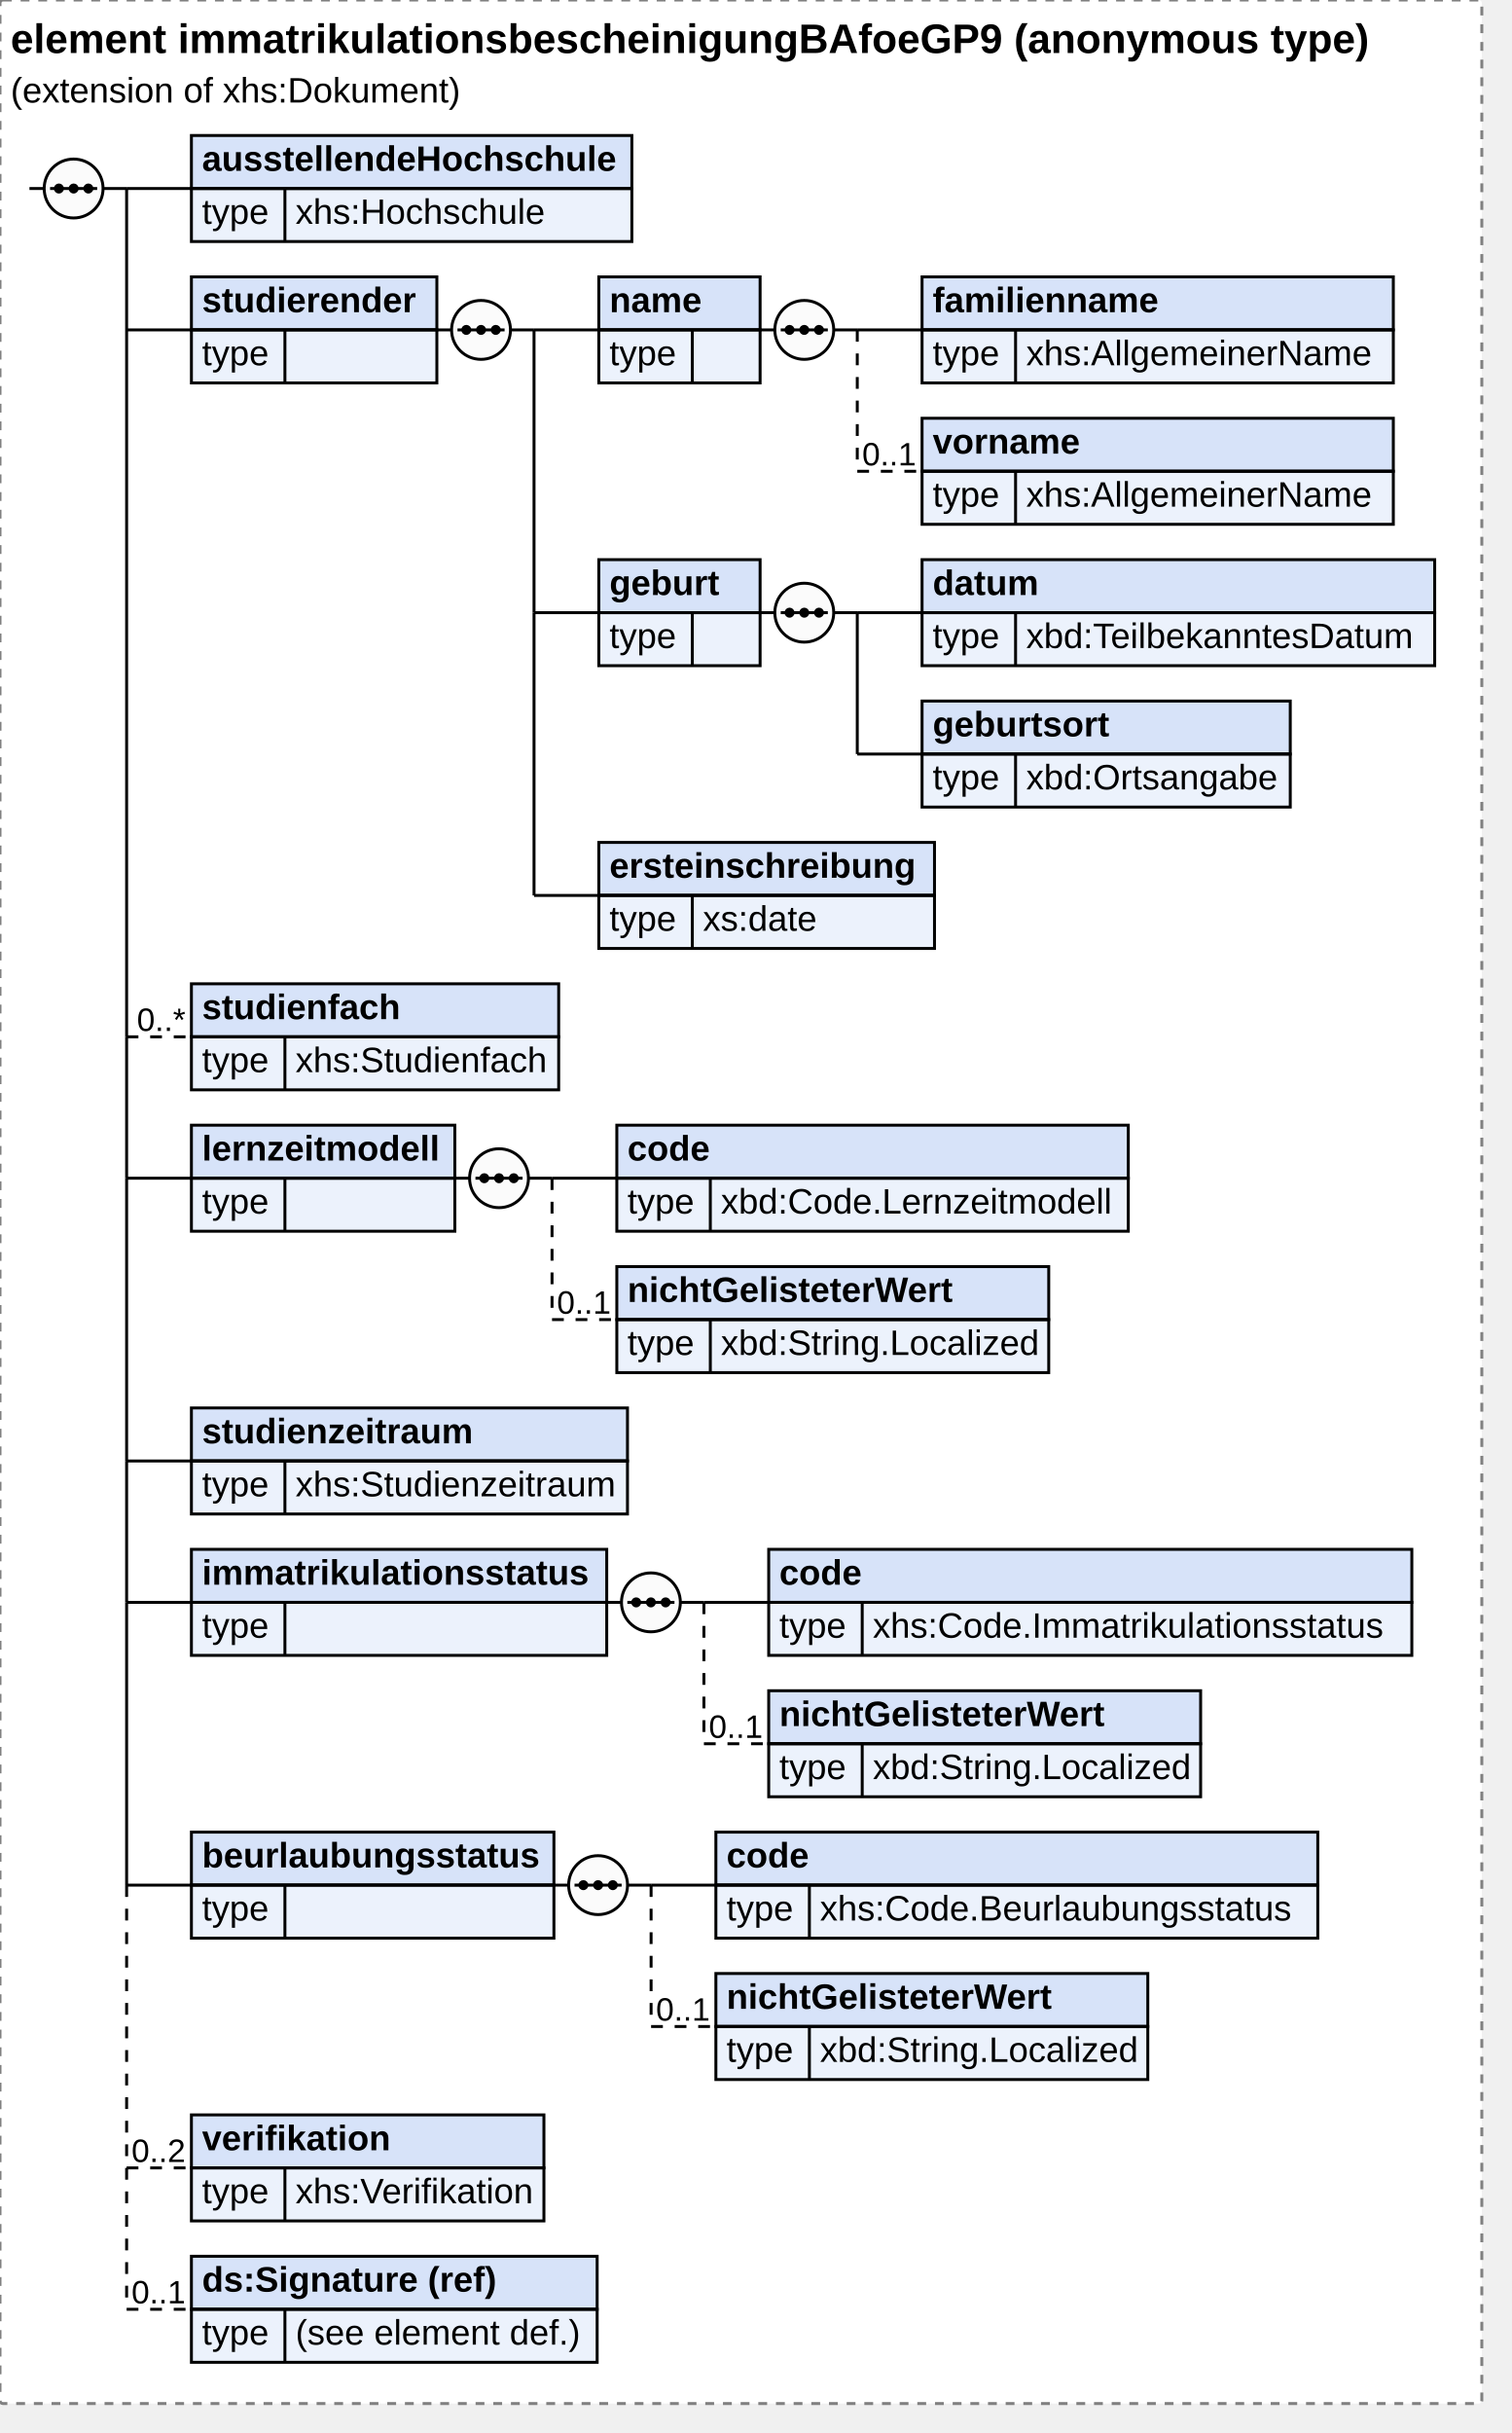
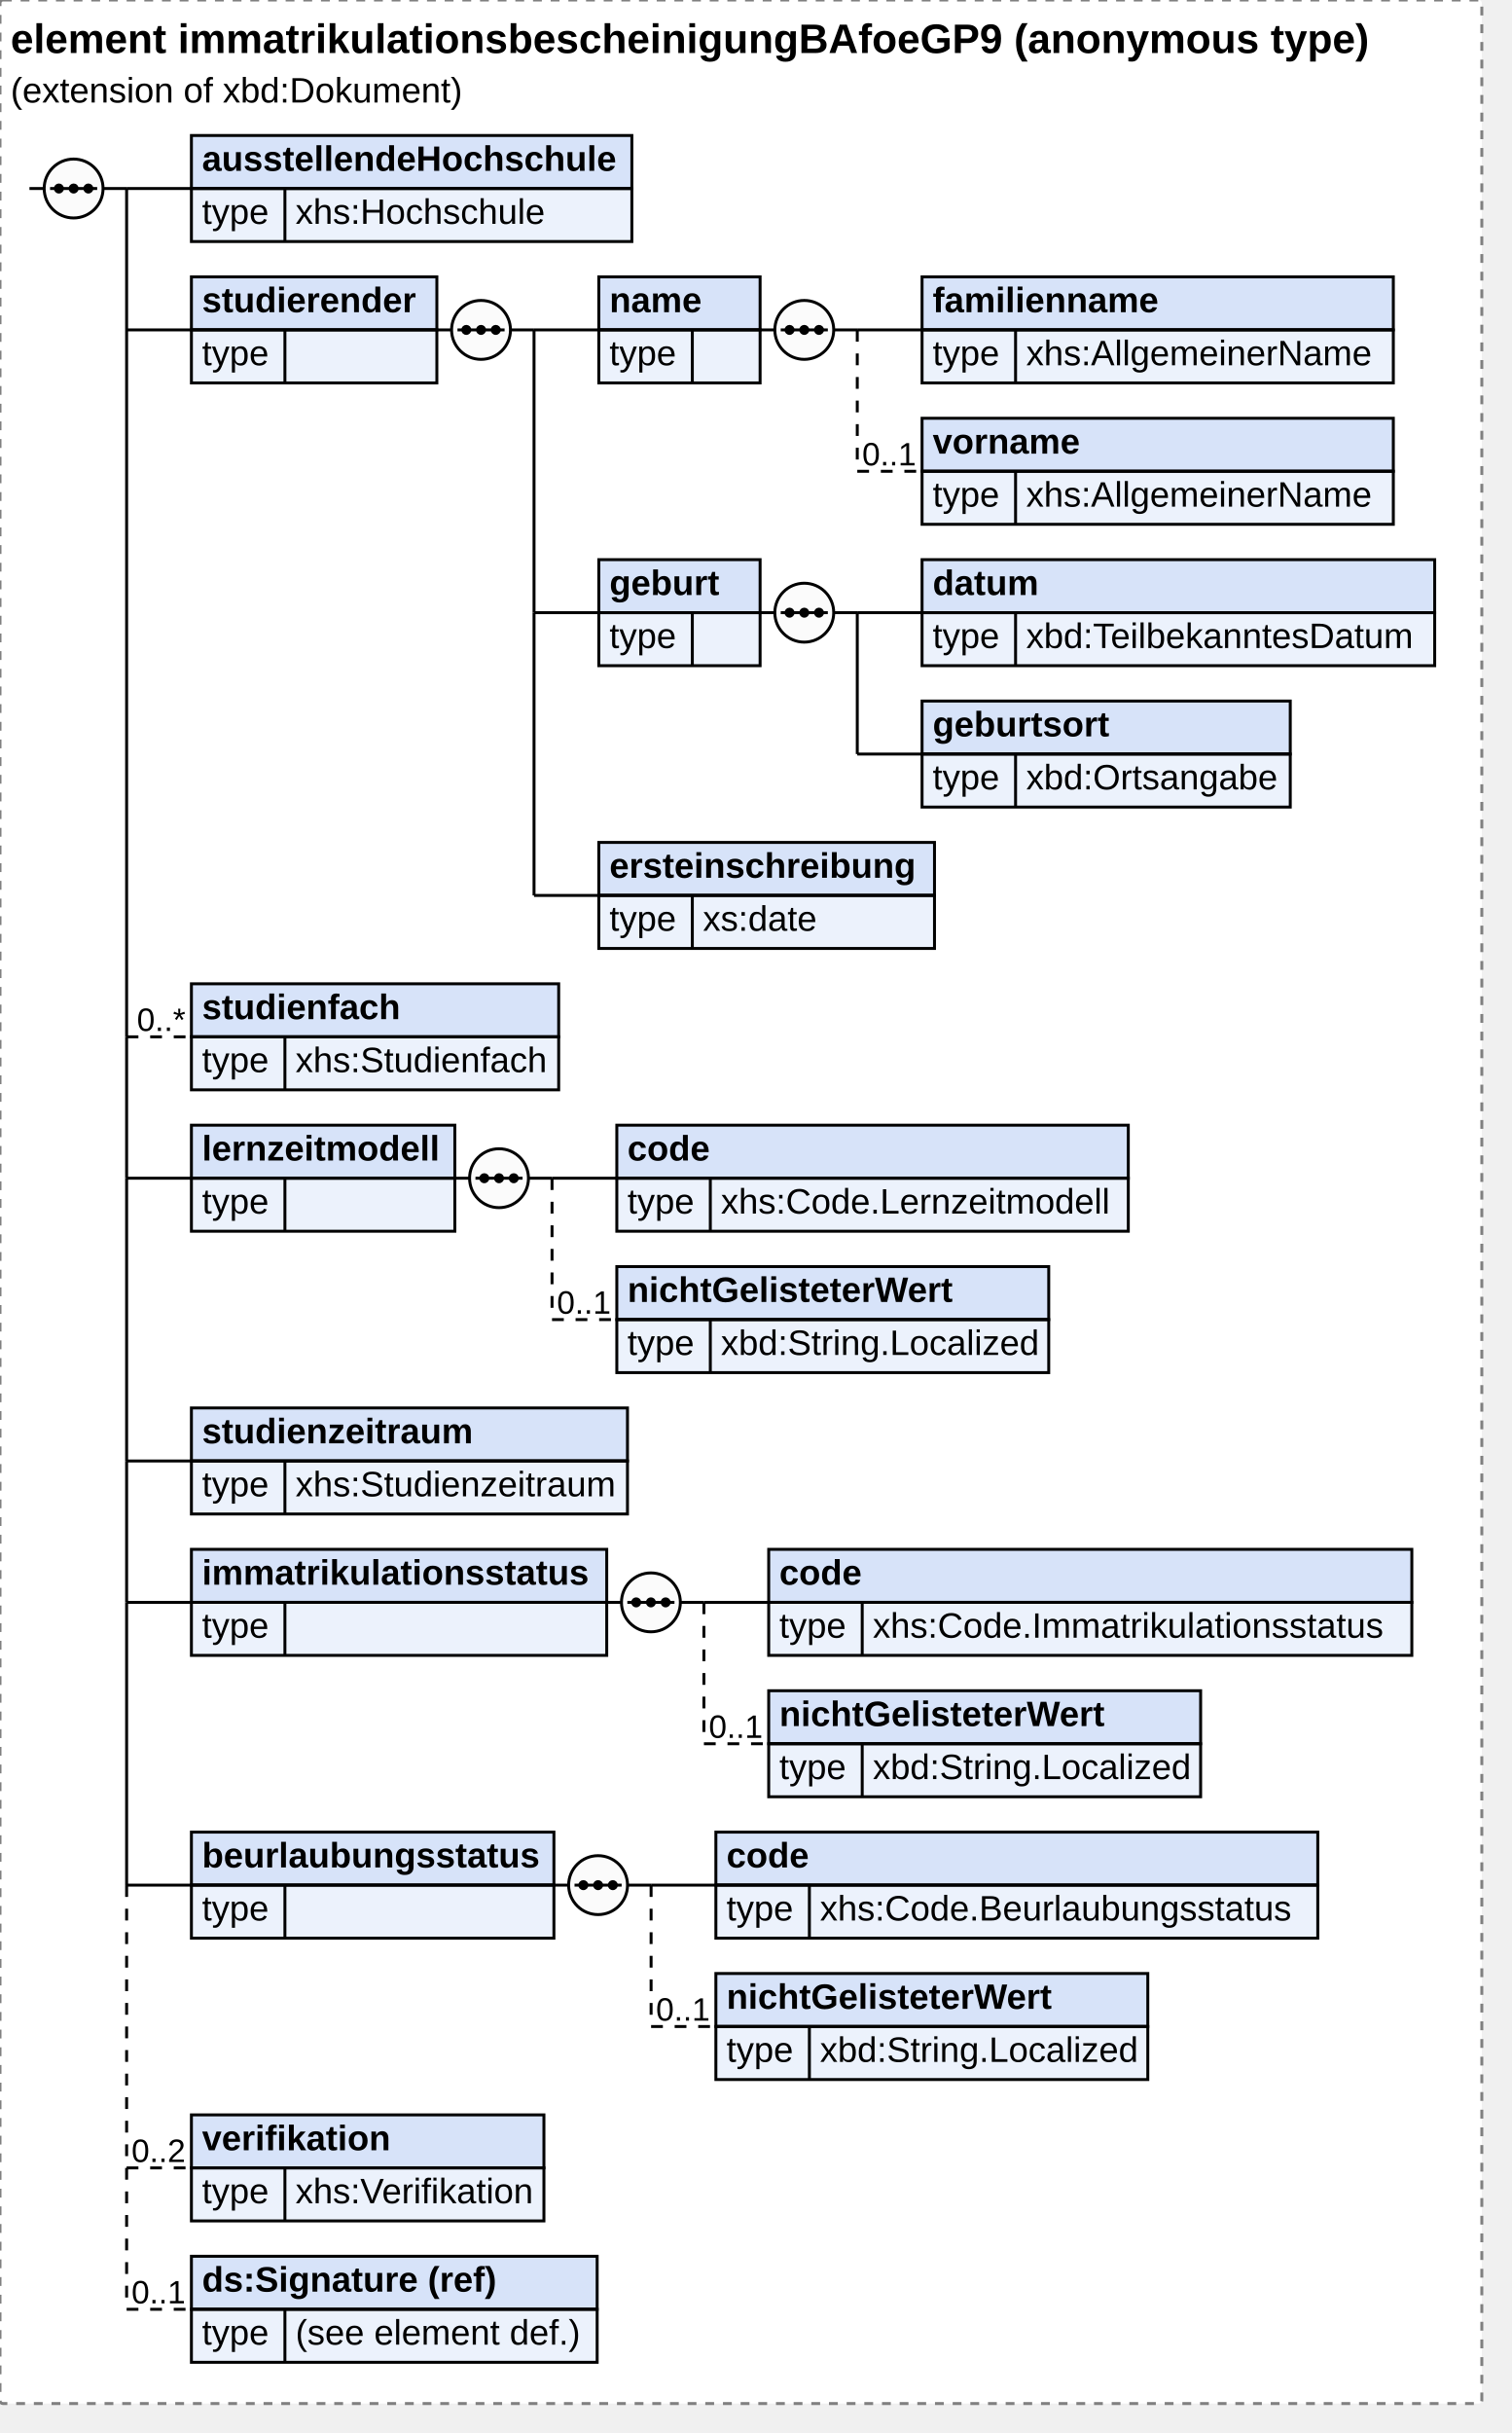
<svg xmlns="http://www.w3.org/2000/svg" width="513.191" height="826">
  <defs>
    <style type="text/css">
                        text {
                            font-family: 'Arial';
                            fill: black;
                        }
                        text.at {
                            font-family: 'Arial';
                            fill: rgb(242, 152, 0);
                        }
                        line {
                            stroke: black;
                        }
                        line.type-structure {
                            stroke: black;
                        }
                        line.type-structure-optional {
                            stroke: black;
                            stroke-dasharray: 4, 4;
                        }
                        rect.attribute-upper {
                            stroke: black;
                            fill: rgb(255, 239, 211);
                        }
                        rect.element-upper {
                            stroke: black;
                            fill: rgb(215, 227, 249);
                        }
                        rect.element-lower {
                            stroke: black;
                            fill: rgb(236, 242, 252);
                        }
                        a text {
                            fill: black;
                        } 
                    </style>
  </defs>
  <rect width="503.191" height="816" stroke-dasharray="3,3" rx="1" ry="1" style="stroke: grey;fill: white;" />
  <text font-size="14" x="3.6" y="18" font-weight="bold">element immatrikulationsbescheinigungBAfoeGP9 (anonymous type)</text>
-   <text font-size="12" x="3.6" y="34.8"> (extension of xhs:Dokument)</text>
+   <text font-size="12" x="3.6" y="34.8"> (extension of xbd:Dokument)</text>
  <g transform="translate(10,46)">
    <g transform="translate(55,0)">
      <rect width="149.566" height="18" class="element-upper" />
      <rect width="149.566" height="18" y="18" class="element-lower" />
      <text font-size="12" x="3.6" y="12" font-weight="bold">ausstellendeHochschule</text>
      <line x1="0" y1="18" x2="149.566" y2="18" />
      <text font-size="12" fill="grey" x="3.6" y="30">type</text>
      <line x1="31.753" y1="18" x2="31.753" y2="36" />
      <text font-size="12" x="35.353" y="30">xhs:Hochschule</text>
      <g transform="translate(149.5656,0)" />
    </g>
    <line x1="33" y1="18" x2="55" y2="18" class="type-structure-required" />
    <text font-size="11" fill="black" x="53" y="16" text-anchor="end" />
    <line x1="33" y1="18" x2="33" y2="18" class="type-structure-required" />
    <g transform="translate(55,48)">
      <rect width="83.347" height="18" class="element-upper" />
      <rect width="83.347" height="18" y="18" class="element-lower" />
      <text font-size="12" x="3.6" y="12" font-weight="bold">studierender</text>
      <line x1="0" y1="18" x2="83.347" y2="18" />
      <text font-size="12" fill="grey" x="3.6" y="30">type</text>
      <line x1="31.753" y1="18" x2="31.753" y2="36" />
      <g transform="translate(83.34687,0)">
        <g transform="translate(55,0)">
          <rect width="54.766" height="18" class="element-upper" />
          <rect width="54.766" height="18" y="18" class="element-lower" />
          <text font-size="12" x="3.6" y="12" font-weight="bold">name</text>
          <line x1="0" y1="18" x2="54.766" y2="18" />
          <text font-size="12" fill="grey" x="3.6" y="30">type</text>
          <line x1="31.753" y1="18" x2="31.753" y2="36" />
          <g transform="translate(54.76562,0)">
            <g transform="translate(55,0)">
              <rect width="160.031" height="18" class="element-upper" />
              <rect width="160.031" height="18" y="18" class="element-lower" />
              <text font-size="12" x="3.6" y="12" font-weight="bold">familienname</text>
              <line x1="0" y1="18" x2="160.031" y2="18" />
              <text font-size="12" fill="grey" x="3.6" y="30">type</text>
              <line x1="31.753" y1="18" x2="31.753" y2="36" />
              <text font-size="12" x="35.353" y="30">xhs:AllgemeinerName</text>
              <g transform="translate(160.0312,0)" />
            </g>
            <line x1="33" y1="18" x2="55" y2="18" class="type-structure-required" />
            <text font-size="11" fill="black" x="53" y="16" text-anchor="end" />
            <line x1="33" y1="18" x2="33" y2="18" class="type-structure-required" />
            <g transform="translate(55,48)">
              <rect width="160.031" height="18" class="element-upper" />
              <rect width="160.031" height="18" y="18" class="element-lower" />
              <text font-size="12" x="3.6" y="12" font-weight="bold">vorname</text>
              <line x1="0" y1="18" x2="160.031" y2="18" />
              <text font-size="12" fill="grey" x="3.6" y="30">type</text>
              <line x1="31.753" y1="18" x2="31.753" y2="36" />
              <text font-size="12" x="35.353" y="30">xhs:AllgemeinerName</text>
              <g transform="translate(160.0312,0)" />
            </g>
            <line x1="33" y1="66" x2="55" y2="66" class="type-structure-optional" />
            <text font-size="11" fill="black" x="53" y="64" text-anchor="end">0..1</text>
            <line x1="33" y1="18" x2="33" y2="66" class="type-structure-optional" />
            <circle cx="15" cy="18" r="10" stroke="black" fill="rgb(251, 251, 251)" />
            <line x1="0" y1="18" x2="5" y2="18" class="type-structure-required" />
            <line x1="25" y1="18" x2="33" y2="18" class="type-structure-required" />
            <circle cx="10" cy="18" r="1.2" stroke="black" fill="black" />
            <circle cx="15" cy="18" r="1.2" stroke="black" fill="black" />
            <circle cx="20" cy="18" r="1.2" stroke="black" fill="black" />
            <line x1="7" y1="18" x2="23" y2="18" />
          </g>
        </g>
        <line x1="33" y1="18" x2="55" y2="18" class="type-structure-required" />
        <text font-size="11" fill="black" x="53" y="16" text-anchor="end" />
        <line x1="33" y1="18" x2="33" y2="18" class="type-structure-required" />
        <g transform="translate(55,96)">
          <rect width="54.766" height="18" class="element-upper" />
          <rect width="54.766" height="18" y="18" class="element-lower" />
          <text font-size="12" x="3.6" y="12" font-weight="bold">geburt</text>
          <line x1="0" y1="18" x2="54.766" y2="18" />
          <text font-size="12" fill="grey" x="3.6" y="30">type</text>
          <line x1="31.753" y1="18" x2="31.753" y2="36" />
          <g transform="translate(54.76562,0)">
            <g transform="translate(55,0)">
              <rect width="174.078" height="18" class="element-upper" />
              <rect width="174.078" height="18" y="18" class="element-lower" />
              <text font-size="12" x="3.6" y="12" font-weight="bold">datum</text>
              <line x1="0" y1="18" x2="174.078" y2="18" />
              <text font-size="12" fill="grey" x="3.6" y="30">type</text>
              <line x1="31.753" y1="18" x2="31.753" y2="36" />
              <text font-size="12" x="35.353" y="30">xbd:TeilbekanntesDatum</text>
              <g transform="translate(174.0781,0)" />
            </g>
            <line x1="33" y1="18" x2="55" y2="18" class="type-structure-required" />
            <text font-size="11" fill="black" x="53" y="16" text-anchor="end" />
            <line x1="33" y1="18" x2="33" y2="18" class="type-structure-required" />
            <g transform="translate(55,48)">
              <rect width="125.031" height="18" class="element-upper" />
              <rect width="125.031" height="18" y="18" class="element-lower" />
              <text font-size="12" x="3.6" y="12" font-weight="bold">geburtsort</text>
              <line x1="0" y1="18" x2="125.031" y2="18" />
              <text font-size="12" fill="grey" x="3.6" y="30">type</text>
              <line x1="31.753" y1="18" x2="31.753" y2="36" />
              <text font-size="12" x="35.353" y="30">xbd:Ortsangabe</text>
              <g transform="translate(125.0312,0)" />
            </g>
            <line x1="33" y1="66" x2="55" y2="66" class="type-structure-required" />
            <text font-size="11" fill="black" x="53" y="64" text-anchor="end" />
            <line x1="33" y1="18" x2="33" y2="66" class="type-structure-required" />
            <circle cx="15" cy="18" r="10" stroke="black" fill="rgb(251, 251, 251)" />
            <line x1="0" y1="18" x2="5" y2="18" class="type-structure-required" />
            <line x1="25" y1="18" x2="33" y2="18" class="type-structure-required" />
            <circle cx="10" cy="18" r="1.2" stroke="black" fill="black" />
            <circle cx="15" cy="18" r="1.2" stroke="black" fill="black" />
            <circle cx="20" cy="18" r="1.2" stroke="black" fill="black" />
            <line x1="7" y1="18" x2="23" y2="18" />
          </g>
        </g>
        <line x1="33" y1="114" x2="55" y2="114" class="type-structure-required" />
        <text font-size="11" fill="black" x="53" y="112" text-anchor="end" />
        <line x1="33" y1="18" x2="33" y2="114" class="type-structure-required" />
        <g transform="translate(55,192)">
          <rect width="113.987" height="18" class="element-upper" />
          <rect width="113.987" height="18" y="18" class="element-lower" />
          <text font-size="12" x="3.6" y="12" font-weight="bold">ersteinschreibung</text>
          <line x1="0" y1="18" x2="113.987" y2="18" />
          <text font-size="12" fill="grey" x="3.6" y="30">type</text>
          <line x1="31.753" y1="18" x2="31.753" y2="36" />
          <text font-size="12" x="35.353" y="30">xs:date</text>
          <g transform="translate(113.9875,0)" />
        </g>
        <line x1="33" y1="210" x2="55" y2="210" class="type-structure-required" />
        <text font-size="11" fill="black" x="53" y="208" text-anchor="end" />
        <line x1="33" y1="114" x2="33" y2="210" class="type-structure-required" />
        <circle cx="15" cy="18" r="10" stroke="black" fill="rgb(251, 251, 251)" />
        <line x1="0" y1="18" x2="5" y2="18" class="type-structure-required" />
        <line x1="25" y1="18" x2="33" y2="18" class="type-structure-required" />
        <circle cx="10" cy="18" r="1.2" stroke="black" fill="black" />
        <circle cx="15" cy="18" r="1.2" stroke="black" fill="black" />
        <circle cx="20" cy="18" r="1.2" stroke="black" fill="black" />
        <line x1="7" y1="18" x2="23" y2="18" />
      </g>
    </g>
    <line x1="33" y1="66" x2="55" y2="66" class="type-structure-required" />
    <text font-size="11" fill="black" x="53" y="64" text-anchor="end" />
    <line x1="33" y1="18" x2="33" y2="66" class="type-structure-required" />
    <g transform="translate(55,288)">
      <rect width="124.719" height="18" class="element-upper" />
      <rect width="124.719" height="18" y="18" class="element-lower" />
      <text font-size="12" x="3.6" y="12" font-weight="bold">studienfach</text>
      <line x1="0" y1="18" x2="124.719" y2="18" />
      <text font-size="12" fill="grey" x="3.6" y="30">type</text>
      <line x1="31.753" y1="18" x2="31.753" y2="36" />
      <text font-size="12" x="35.353" y="30">xhs:Studienfach</text>
      <g transform="translate(124.7188,0)" />
    </g>
    <line x1="33" y1="306" x2="55" y2="306" class="type-structure-optional" />
    <text font-size="11" fill="black" x="53" y="304" text-anchor="end">0..*</text>
    <line x1="33" y1="66" x2="33" y2="306" class="type-structure-required" />
    <g transform="translate(55,336)">
      <rect width="89.456" height="18" class="element-upper" />
      <rect width="89.456" height="18" y="18" class="element-lower" />
      <text font-size="12" x="3.6" y="12" font-weight="bold">lernzeitmodell</text>
      <line x1="0" y1="18" x2="89.456" y2="18" />
      <text font-size="12" fill="grey" x="3.6" y="30">type</text>
      <line x1="31.753" y1="18" x2="31.753" y2="36" />
      <g transform="translate(89.45625,0)">
        <g transform="translate(55,0)">
          <rect width="173.688" height="18" class="element-upper" />
          <rect width="173.688" height="18" y="18" class="element-lower" />
          <text font-size="12" x="3.6" y="12" font-weight="bold">code</text>
          <line x1="0" y1="18" x2="173.688" y2="18" />
          <text font-size="12" fill="grey" x="3.6" y="30">type</text>
          <line x1="31.753" y1="18" x2="31.753" y2="36" />
-           <text font-size="12" x="35.353" y="30">xbd:Code.Lernzeitmodell</text>
+           <text font-size="12" x="35.353" y="30">xhs:Code.Lernzeitmodell</text>
          <g transform="translate(173.6875,0)" />
        </g>
        <line x1="33" y1="18" x2="55" y2="18" class="type-structure-required" />
        <text font-size="11" fill="black" x="53" y="16" text-anchor="end" />
        <line x1="33" y1="18" x2="33" y2="18" class="type-structure-required" />
        <g transform="translate(55,48)">
          <rect width="146.672" height="18" class="element-upper" />
          <rect width="146.672" height="18" y="18" class="element-lower" />
          <text font-size="12" x="3.6" y="12" font-weight="bold">nichtGelisteterWert</text>
          <line x1="0" y1="18" x2="146.672" y2="18" />
          <text font-size="12" fill="grey" x="3.6" y="30">type</text>
          <line x1="31.753" y1="18" x2="31.753" y2="36" />
          <text font-size="12" x="35.353" y="30">xbd:String.Localized</text>
          <g transform="translate(146.6719,0)" />
        </g>
        <line x1="33" y1="66" x2="55" y2="66" class="type-structure-optional" />
        <text font-size="11" fill="black" x="53" y="64" text-anchor="end">0..1</text>
        <line x1="33" y1="18" x2="33" y2="66" class="type-structure-optional" />
        <circle cx="15" cy="18" r="10" stroke="black" fill="rgb(251, 251, 251)" />
        <line x1="0" y1="18" x2="5" y2="18" class="type-structure-required" />
        <line x1="25" y1="18" x2="33" y2="18" class="type-structure-required" />
        <circle cx="10" cy="18" r="1.2" stroke="black" fill="black" />
        <circle cx="15" cy="18" r="1.2" stroke="black" fill="black" />
        <circle cx="20" cy="18" r="1.2" stroke="black" fill="black" />
        <line x1="7" y1="18" x2="23" y2="18" />
      </g>
    </g>
    <line x1="33" y1="354" x2="55" y2="354" class="type-structure-required" />
    <text font-size="11" fill="black" x="53" y="352" text-anchor="end" />
    <line x1="33" y1="306" x2="33" y2="354" class="type-structure-required" />
    <g transform="translate(55,432)">
      <rect width="148.078" height="18" class="element-upper" />
      <rect width="148.078" height="18" y="18" class="element-lower" />
      <text font-size="12" x="3.6" y="12" font-weight="bold">studienzeitraum</text>
      <line x1="0" y1="18" x2="148.078" y2="18" />
      <text font-size="12" fill="grey" x="3.6" y="30">type</text>
      <line x1="31.753" y1="18" x2="31.753" y2="36" />
      <text font-size="12" x="35.353" y="30">xhs:Studienzeitraum</text>
      <g transform="translate(148.0781,0)" />
    </g>
    <line x1="33" y1="450" x2="55" y2="450" class="type-structure-required" />
    <text font-size="11" fill="black" x="53" y="448" text-anchor="end" />
    <line x1="33" y1="354" x2="33" y2="450" class="type-structure-required" />
    <g transform="translate(55,480)">
      <rect width="141.034" height="18" class="element-upper" />
      <rect width="141.034" height="18" y="18" class="element-lower" />
      <text font-size="12" x="3.6" y="12" font-weight="bold">immatrikulationsstatus</text>
      <line x1="0" y1="18" x2="141.034" y2="18" />
      <text font-size="12" fill="grey" x="3.6" y="30">type</text>
      <line x1="31.753" y1="18" x2="31.753" y2="36" />
      <g transform="translate(141.0344,0)">
        <g transform="translate(55,0)">
          <rect width="218.391" height="18" class="element-upper" />
          <rect width="218.391" height="18" y="18" class="element-lower" />
          <text font-size="12" x="3.6" y="12" font-weight="bold">code</text>
          <line x1="0" y1="18" x2="218.391" y2="18" />
          <text font-size="12" fill="grey" x="3.6" y="30">type</text>
          <line x1="31.753" y1="18" x2="31.753" y2="36" />
          <text font-size="12" x="35.353" y="30">xhs:Code.Immatrikulationsstatus</text>
          <g transform="translate(218.3906,0)" />
        </g>
        <line x1="33" y1="18" x2="55" y2="18" class="type-structure-required" />
        <text font-size="11" fill="black" x="53" y="16" text-anchor="end" />
        <line x1="33" y1="18" x2="33" y2="18" class="type-structure-required" />
        <g transform="translate(55,48)">
          <rect width="146.672" height="18" class="element-upper" />
          <rect width="146.672" height="18" y="18" class="element-lower" />
          <text font-size="12" x="3.6" y="12" font-weight="bold">nichtGelisteterWert</text>
          <line x1="0" y1="18" x2="146.672" y2="18" />
          <text font-size="12" fill="grey" x="3.6" y="30">type</text>
          <line x1="31.753" y1="18" x2="31.753" y2="36" />
          <text font-size="12" x="35.353" y="30">xbd:String.Localized</text>
          <g transform="translate(146.6719,0)" />
        </g>
        <line x1="33" y1="66" x2="55" y2="66" class="type-structure-optional" />
        <text font-size="11" fill="black" x="53" y="64" text-anchor="end">0..1</text>
        <line x1="33" y1="18" x2="33" y2="66" class="type-structure-optional" />
        <circle cx="15" cy="18" r="10" stroke="black" fill="rgb(251, 251, 251)" />
        <line x1="0" y1="18" x2="5" y2="18" class="type-structure-required" />
        <line x1="25" y1="18" x2="33" y2="18" class="type-structure-required" />
        <circle cx="10" cy="18" r="1.2" stroke="black" fill="black" />
        <circle cx="15" cy="18" r="1.2" stroke="black" fill="black" />
        <circle cx="20" cy="18" r="1.2" stroke="black" fill="black" />
        <line x1="7" y1="18" x2="23" y2="18" />
      </g>
    </g>
    <line x1="33" y1="498" x2="55" y2="498" class="type-structure-required" />
    <text font-size="11" fill="black" x="53" y="496" text-anchor="end" />
    <line x1="33" y1="450" x2="33" y2="498" class="type-structure-required" />
    <g transform="translate(55,576)">
      <rect width="123.097" height="18" class="element-upper" />
      <rect width="123.097" height="18" y="18" class="element-lower" />
      <text font-size="12" x="3.6" y="12" font-weight="bold">beurlaubungsstatus</text>
      <line x1="0" y1="18" x2="123.097" y2="18" />
      <text font-size="12" fill="grey" x="3.6" y="30">type</text>
      <line x1="31.753" y1="18" x2="31.753" y2="36" />
      <g transform="translate(123.0969,0)">
        <g transform="translate(55,0)">
          <rect width="204.391" height="18" class="element-upper" />
          <rect width="204.391" height="18" y="18" class="element-lower" />
          <text font-size="12" x="3.6" y="12" font-weight="bold">code</text>
          <line x1="0" y1="18" x2="204.391" y2="18" />
          <text font-size="12" fill="grey" x="3.6" y="30">type</text>
          <line x1="31.753" y1="18" x2="31.753" y2="36" />
          <text font-size="12" x="35.353" y="30">xhs:Code.Beurlaubungsstatus</text>
          <g transform="translate(204.3906,0)" />
        </g>
        <line x1="33" y1="18" x2="55" y2="18" class="type-structure-required" />
        <text font-size="11" fill="black" x="53" y="16" text-anchor="end" />
        <line x1="33" y1="18" x2="33" y2="18" class="type-structure-required" />
        <g transform="translate(55,48)">
          <rect width="146.672" height="18" class="element-upper" />
          <rect width="146.672" height="18" y="18" class="element-lower" />
          <text font-size="12" x="3.6" y="12" font-weight="bold">nichtGelisteterWert</text>
          <line x1="0" y1="18" x2="146.672" y2="18" />
          <text font-size="12" fill="grey" x="3.6" y="30">type</text>
          <line x1="31.753" y1="18" x2="31.753" y2="36" />
          <text font-size="12" x="35.353" y="30">xbd:String.Localized</text>
          <g transform="translate(146.6719,0)" />
        </g>
        <line x1="33" y1="66" x2="55" y2="66" class="type-structure-optional" />
        <text font-size="11" fill="black" x="53" y="64" text-anchor="end">0..1</text>
        <line x1="33" y1="18" x2="33" y2="66" class="type-structure-optional" />
        <circle cx="15" cy="18" r="10" stroke="black" fill="rgb(251, 251, 251)" />
        <line x1="0" y1="18" x2="5" y2="18" class="type-structure-required" />
        <line x1="25" y1="18" x2="33" y2="18" class="type-structure-required" />
        <circle cx="10" cy="18" r="1.2" stroke="black" fill="black" />
        <circle cx="15" cy="18" r="1.2" stroke="black" fill="black" />
        <circle cx="20" cy="18" r="1.2" stroke="black" fill="black" />
        <line x1="7" y1="18" x2="23" y2="18" />
      </g>
    </g>
    <line x1="33" y1="594" x2="55" y2="594" class="type-structure-required" />
    <text font-size="11" fill="black" x="53" y="592" text-anchor="end" />
    <line x1="33" y1="498" x2="33" y2="594" class="type-structure-required" />
    <g transform="translate(55,672)">
      <rect width="119.703" height="18" class="element-upper" />
      <rect width="119.703" height="18" y="18" class="element-lower" />
      <text font-size="12" x="3.6" y="12" font-weight="bold">verifikation</text>
      <line x1="0" y1="18" x2="119.703" y2="18" />
      <text font-size="12" fill="grey" x="3.6" y="30">type</text>
      <line x1="31.753" y1="18" x2="31.753" y2="36" />
      <text font-size="12" x="35.353" y="30">xhs:Verifikation</text>
      <g transform="translate(119.7031,0)" />
    </g>
    <line x1="33" y1="690" x2="55" y2="690" class="type-structure-optional" />
    <text font-size="11" fill="black" x="53" y="688" text-anchor="end">0..2</text>
    <line x1="33" y1="594" x2="33" y2="690" class="type-structure-optional" />
    <g transform="translate(55,720)">
      <rect width="137.781" height="18" class="element-upper" />
      <rect width="137.781" height="18" y="18" class="element-lower" />
      <text font-size="12" x="3.6" y="12" font-weight="bold">ds:Signature (ref)</text>
      <line x1="0" y1="18" x2="137.781" y2="18" />
      <text font-size="12" fill="grey" x="3.6" y="30">type</text>
      <line x1="31.753" y1="18" x2="31.753" y2="36" />
      <text font-size="12" x="35.353" y="30">(see element def.)</text>
      <g transform="translate(137.7812,0)" />
    </g>
    <line x1="33" y1="738" x2="55" y2="738" class="type-structure-optional" />
    <text font-size="11" fill="black" x="53" y="736" text-anchor="end">0..1</text>
    <line x1="33" y1="690" x2="33" y2="738" class="type-structure-optional" />
    <circle cx="15" cy="18" r="10" stroke="black" fill="rgb(251, 251, 251)" />
    <line x1="0" y1="18" x2="5" y2="18" class="type-structure-required" />
    <line x1="25" y1="18" x2="33" y2="18" class="type-structure-required" />
    <circle cx="10" cy="18" r="1.2" stroke="black" fill="black" />
    <circle cx="15" cy="18" r="1.2" stroke="black" fill="black" />
    <circle cx="20" cy="18" r="1.2" stroke="black" fill="black" />
    <line x1="7" y1="18" x2="23" y2="18" />
  </g>
</svg>
